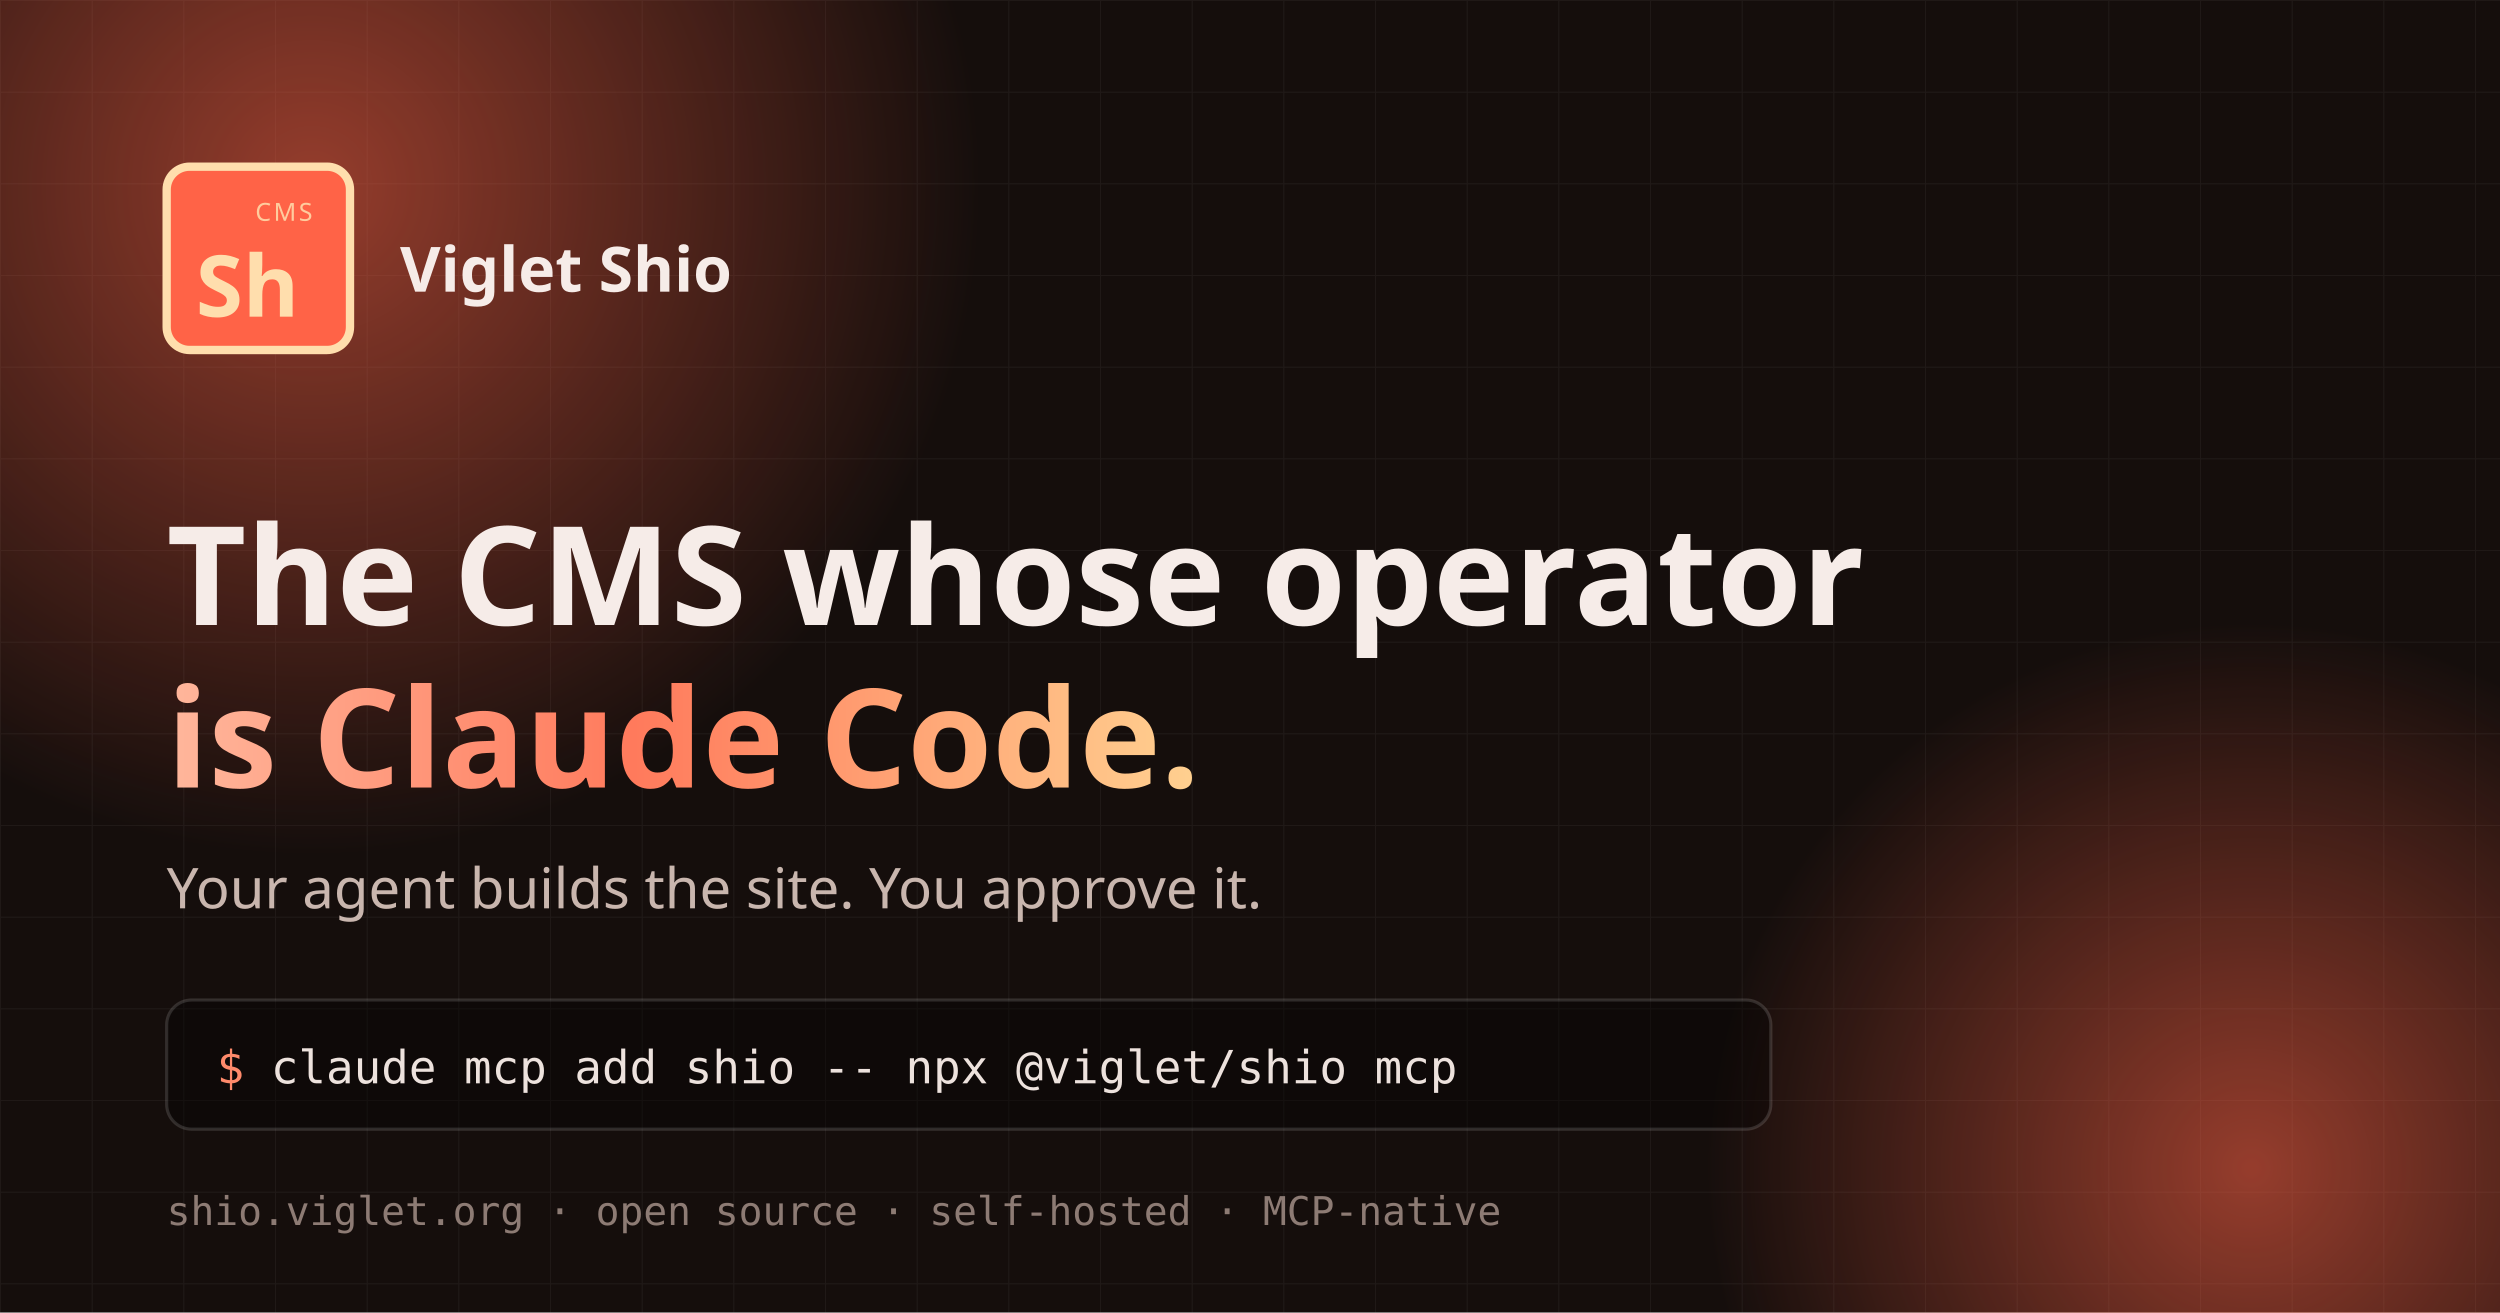
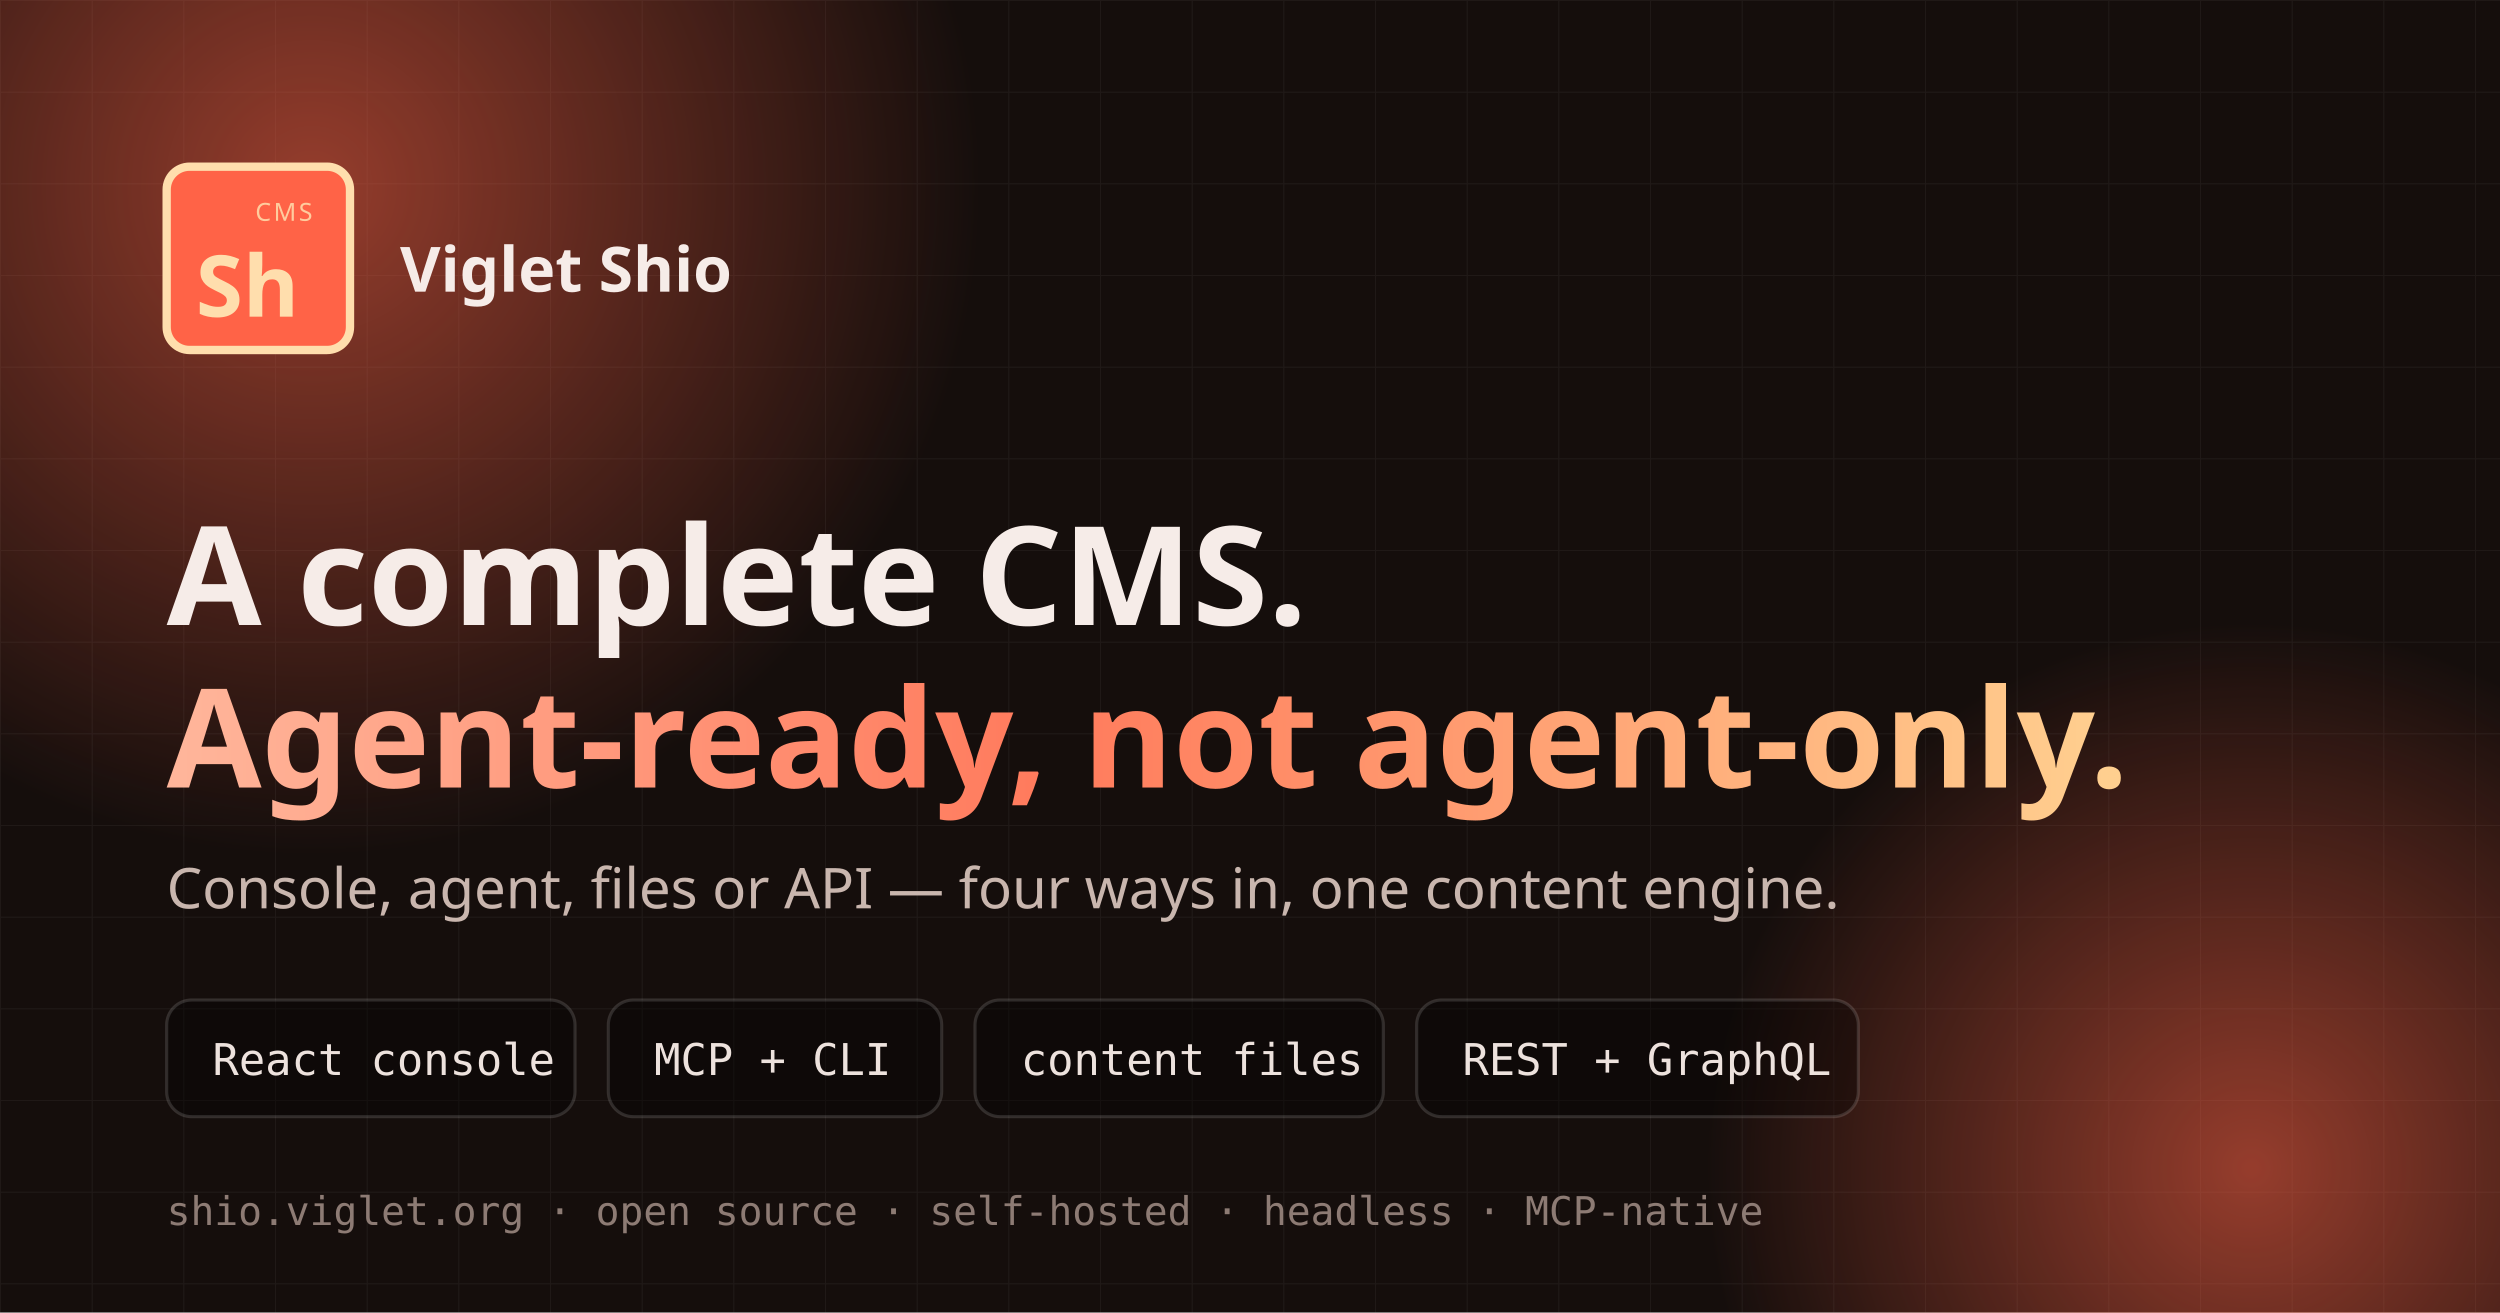
<svg xmlns="http://www.w3.org/2000/svg" width="1200" height="630" viewBox="0 0 1200 630">
  <defs>
    <linearGradient id="headline" x1="0" y1="0" x2="1" y2="0">
      <stop offset="0%" stop-color="#ffb59a" />
      <stop offset="45%" stop-color="#ff7a5c" />
      <stop offset="100%" stop-color="#ffcf8f" />
    </linearGradient>
    <radialGradient id="orb" cx="50%" cy="50%" r="50%">
      <stop offset="0%" stop-color="#ff6347" stop-opacity="0.55" />
      <stop offset="100%" stop-color="#ff6347" stop-opacity="0" />
    </radialGradient>
    <pattern id="grid" width="44" height="44" patternUnits="userSpaceOnUse">
      <path d="M44 0H0V44" fill="none" stroke="#ffffff" stroke-opacity="0.05" stroke-width="1" />
    </pattern>
  </defs>
  <rect width="1200" height="630" fill="#150e0c" />
  <rect width="1200" height="630" fill="url(#grid)" />
  <circle cx="150" cy="90" r="320" fill="url(#orb)" />
  <circle cx="1080" cy="560" r="260" fill="url(#orb)" />
  <g transform="translate(80, 80)">
    <rect x="0" y="0" width="88" height="88" rx="11" fill="#FF6347" stroke="#FFDEAD" stroke-width="4" />
    <text x="70" y="26" font-family="'Plus Jakarta Sans', system-ui, sans-serif" font-size="12" font-weight="300" fill="#FFDEAD" fill-opacity="0.85" text-anchor="end" letter-spacing="1.2">CMS</text>
    <text x="14" y="72" font-family="'Plus Jakarta Sans', system-ui, sans-serif" font-size="41" font-weight="900" fill="#FFDEAD">Sh</text>
  </g>
  <text x="192" y="140" font-family="'Plus Jakarta Sans', system-ui, sans-serif" font-size="30" font-weight="800" fill="#f6ece8">Viglet Shio</text>
-   <text x="80" y="300" font-family="'Plus Jakarta Sans', system-ui, sans-serif" font-size="66" font-weight="800" fill="#f6ece8">The CMS whose operator</text>
-   <text x="80" y="378" font-family="'Plus Jakarta Sans', system-ui, sans-serif" font-size="66" font-weight="800" fill="url(#headline)">is Claude Code.</text>
-   <text x="80" y="436" font-family="'Plus Jakarta Sans', system-ui, sans-serif" font-size="27" font-weight="500" fill="#c9b6ae">Your agent builds the site. You approve it.</text>
-   <g transform="translate(80, 480)">
-     <rect x="0" y="0" width="770" height="62" rx="12" fill="#000000" fill-opacity="0.35" stroke="#ffffff" stroke-opacity="0.14" stroke-width="1.5" />
-     <text x="24" y="40" font-family="'JetBrains Mono', ui-monospace, monospace" font-size="22" fill="#ff8a6b">$</text>
-     <text x="50" y="40" font-family="'JetBrains Mono', ui-monospace, monospace" font-size="22" fill="#ede2dd">claude mcp add shio -- npx @viglet/shio mcp</text>
+   <text x="80" y="300" font-family="'Plus Jakarta Sans', system-ui, sans-serif" font-size="66" font-weight="800" fill="#f6ece8">A complete CMS.</text>
+   <text x="80" y="378" font-family="'Plus Jakarta Sans', system-ui, sans-serif" font-size="66" font-weight="800" fill="url(#headline)">Agent-ready, not agent-only.</text>
+   <text x="80" y="436" font-family="'Plus Jakarta Sans', system-ui, sans-serif" font-size="27" font-weight="500" fill="#c9b6ae">Console, agent, files or API — four ways in, one content engine.</text>
+   <g transform="translate(80, 480)" font-family="'JetBrains Mono', ui-monospace, monospace" font-size="21">
+     <g>
+       <rect x="0" y="0" width="196" height="56" rx="12" fill="#000000" fill-opacity="0.35" stroke="#ffffff" stroke-opacity="0.14" stroke-width="1.5" />
+       <text x="22" y="36" fill="#ede2dd">React console</text>
+     </g>
+     <g transform="translate(212, 0)">
+       <rect x="0" y="0" width="160" height="56" rx="12" fill="#000000" fill-opacity="0.35" stroke="#ffffff" stroke-opacity="0.14" stroke-width="1.5" />
+       <text x="22" y="36" fill="#ede2dd">MCP + CLI</text>
+     </g>
+     <g transform="translate(388, 0)">
+       <rect x="0" y="0" width="196" height="56" rx="12" fill="#000000" fill-opacity="0.35" stroke="#ffffff" stroke-opacity="0.14" stroke-width="1.5" />
+       <text x="22" y="36" fill="#ede2dd">content files</text>
+     </g>
+     <g transform="translate(600, 0)">
+       <rect x="0" y="0" width="212" height="56" rx="12" fill="#000000" fill-opacity="0.35" stroke="#ffffff" stroke-opacity="0.14" stroke-width="1.5" />
+       <text x="22" y="36" fill="#ede2dd">REST + GraphQL</text>
+     </g>
  </g>
-   <text x="80" y="588" font-family="'JetBrains Mono', ui-monospace, monospace" font-size="19" fill="#8d7b74">shio.viglet.org · open source · self-hosted · MCP-native</text>
+   <text x="80" y="588" font-family="'JetBrains Mono', ui-monospace, monospace" font-size="19" fill="#8d7b74">shio.viglet.org · open source · self-hosted · headless · MCP-native</text>
</svg>
